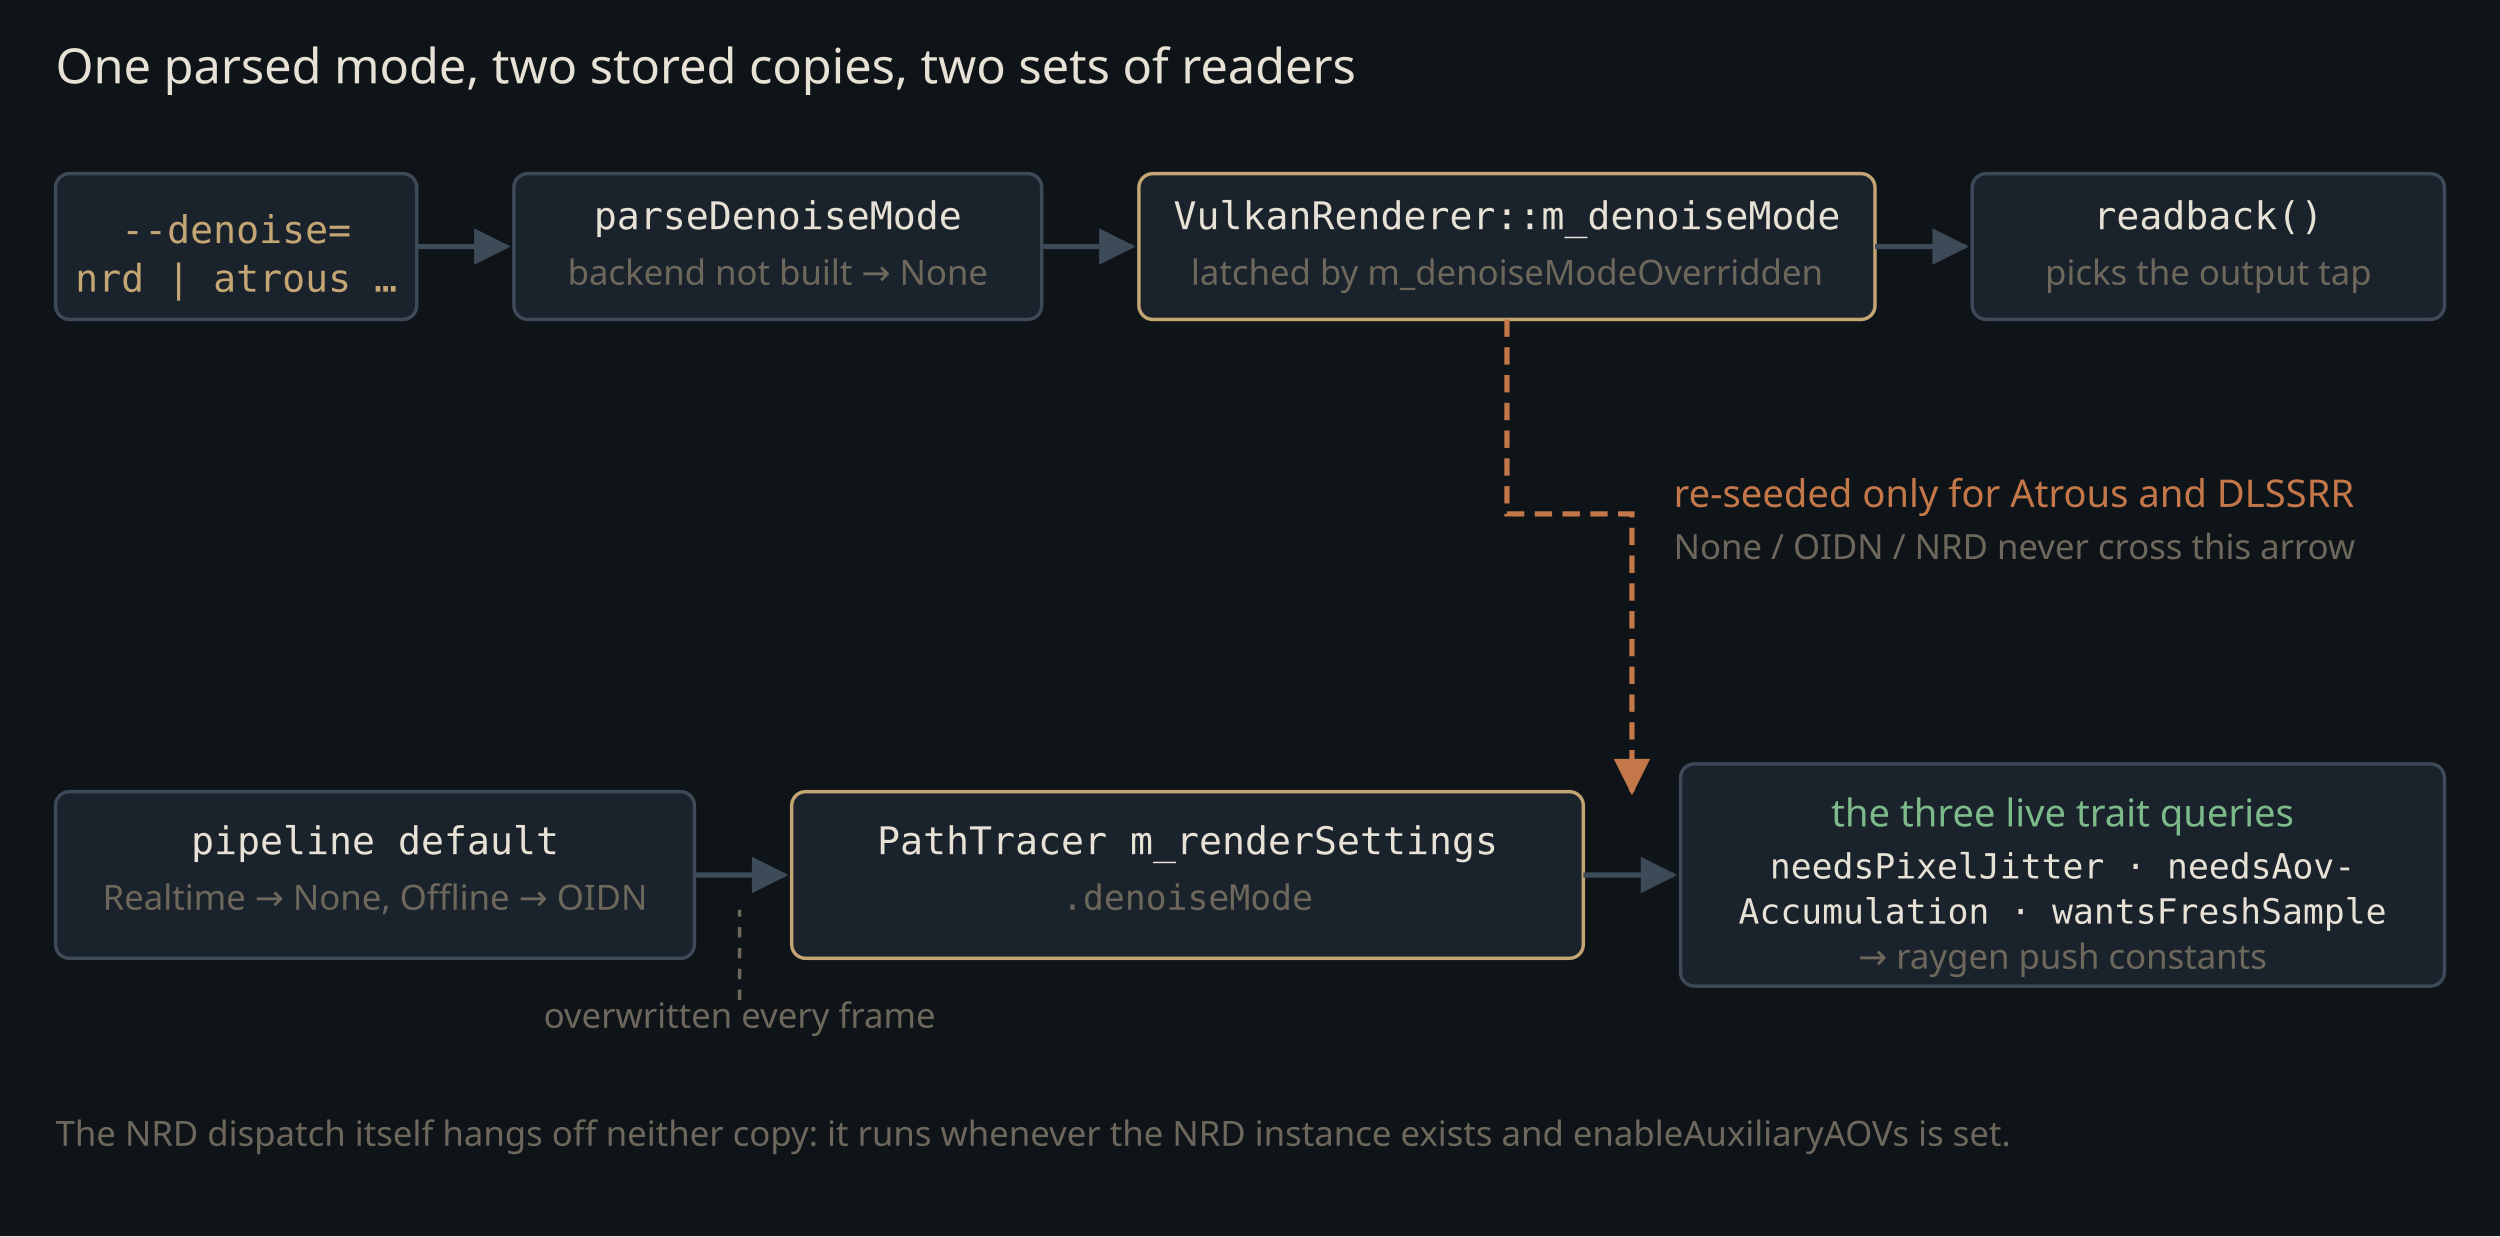
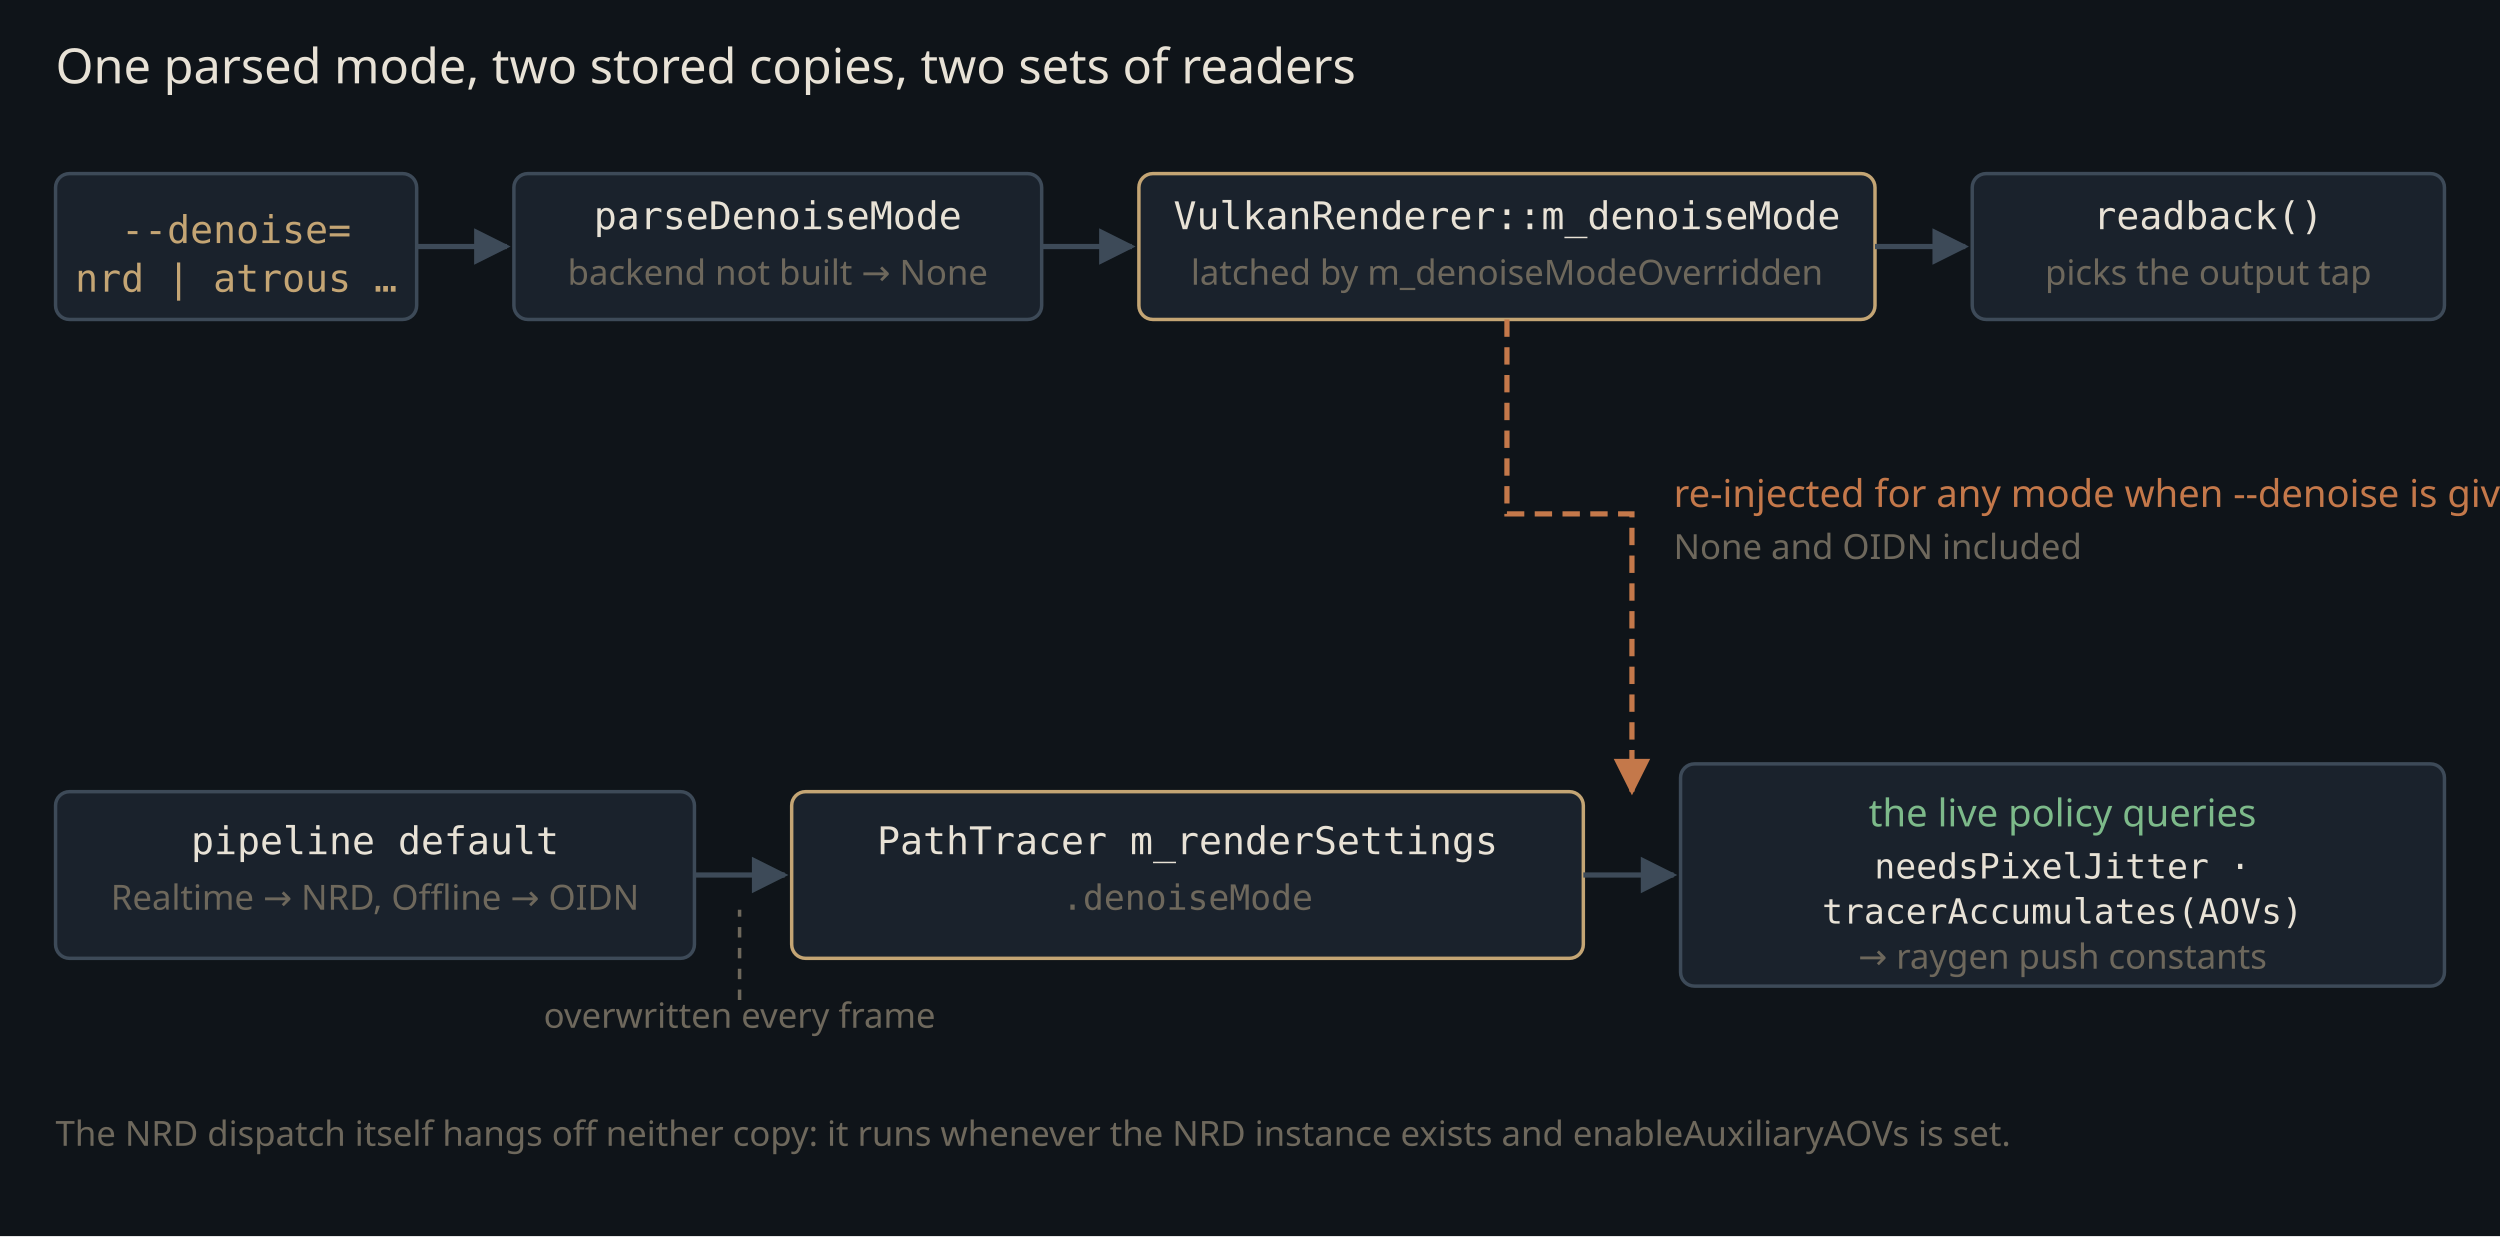
- <svg xmlns="http://www.w3.org/2000/svg" viewBox="0 0 720 356" class="unit-diagram" role="img" aria-label="Data flow of DenoiseMode: the CLI string is parsed once, then stored in two independent copies. VulkanRenderer::m_denoiseMode drives the readback tap. PathTracer's RTRenderSettings::denoiseMode drives the per-frame trait queries, but is reset to the pipeline default every frame and only re-seeded for Atrous and DLSSRR.">
+ <svg xmlns="http://www.w3.org/2000/svg" viewBox="0 0 720 356" class="unit-diagram" role="img" aria-label="Data flow of DenoiseMode: the CLI string is parsed once, then stored in two independent copies. VulkanRenderer::m_denoiseMode drives the readback tap. PathTracer's RTRenderSettings::denoiseMode drives the per-frame policy queries; it is reset to the profile default every frame and re-injected for any overridden mode.">
  <defs>
    <marker id="dtmf-arrow" viewBox="0 0 10 10" refX="9" refY="5" markerWidth="7" markerHeight="7" orient="auto-start-reverse">
      <path d="M 0 0 L 10 5 L 0 10 z" fill="#3d4a58" />
    </marker>
    <marker id="dtmf-arrow-a" viewBox="0 0 10 10" refX="9" refY="5" markerWidth="7" markerHeight="7" orient="auto-start-reverse">
      <path d="M 0 0 L 10 5 L 0 10 z" fill="#c4784a" />
    </marker>
  </defs>
  <rect x="0" y="0" width="720" height="356" fill="#0f1419" />
  <text x="16" y="24" font-family="DM Sans,sans-serif" font-size="14" fill="#e8e2d6">
    One parsed mode, two stored copies, two sets of readers
  </text>
  <rect x="16" y="50" width="104" height="42" rx="4" fill="#1a222c" stroke="#3d4a58" />
  <text x="68" y="70" text-anchor="middle" font-family="IBM Plex Mono,monospace" font-size="11" fill="#c4a574">--denoise=</text>
  <text x="68" y="84" text-anchor="middle" font-family="IBM Plex Mono,monospace" font-size="11" fill="#c4a574">nrd | atrous …</text>
  <line x1="120" y1="71" x2="146" y2="71" stroke="#3d4a58" stroke-width="1.5" marker-end="url(#dtmf-arrow)" />
  <rect x="148" y="50" width="152" height="42" rx="4" fill="#1a222c" stroke="#3d4a58" />
  <text x="224" y="66" text-anchor="middle" font-family="IBM Plex Mono,monospace" font-size="11" fill="#e8e2d6">parseDenoiseMode</text>
  <text x="224" y="82" text-anchor="middle" font-family="DM Sans,sans-serif" font-size="10" fill="#6e685c">backend not built → None</text>
  <line x1="300" y1="71" x2="326" y2="71" stroke="#3d4a58" stroke-width="1.5" marker-end="url(#dtmf-arrow)" />
  <rect x="328" y="50" width="212" height="42" rx="4" fill="#1a222c" stroke="#c4a574" />
  <text x="434" y="66" text-anchor="middle" font-family="IBM Plex Mono,monospace" font-size="11" fill="#e8e2d6">VulkanRenderer::m_denoiseMode</text>
  <text x="434" y="82" text-anchor="middle" font-family="DM Sans,sans-serif" font-size="10" fill="#6e685c">latched by m_denoiseModeOverridden</text>
  <line x1="540" y1="71" x2="566" y2="71" stroke="#3d4a58" stroke-width="1.5" marker-end="url(#dtmf-arrow)" />
  <rect x="568" y="50" width="136" height="42" rx="4" fill="#1a222c" stroke="#3d4a58" />
  <text x="636" y="66" text-anchor="middle" font-family="IBM Plex Mono,monospace" font-size="11" fill="#e8e2d6">readback()</text>
  <text x="636" y="82" text-anchor="middle" font-family="DM Sans,sans-serif" font-size="10" fill="#6e685c">picks the output tap</text>
  <path d="M 434 92 L 434 148 L 470 148 L 470 228" fill="none" stroke="#c4784a" stroke-width="1.5" stroke-dasharray="5 3" marker-end="url(#dtmf-arrow-a)" />
-   <text x="482" y="146" font-family="DM Sans,sans-serif" font-size="11" fill="#c4784a">re-seeded only for Atrous and DLSSRR</text>
-   <text x="482" y="161" font-family="DM Sans,sans-serif" font-size="10" fill="#6e685c">None / OIDN / NRD never cross this arrow</text>
+   <text x="482" y="146" font-family="DM Sans,sans-serif" font-size="11" fill="#c4784a">re-injected for any mode when --denoise is given</text>
+   <text x="482" y="161" font-family="DM Sans,sans-serif" font-size="10" fill="#6e685c">None and OIDN included</text>
  <rect x="16" y="228" width="184" height="48" rx="4" fill="#1a222c" stroke="#3d4a58" />
  <text x="108" y="246" text-anchor="middle" font-family="IBM Plex Mono,monospace" font-size="11" fill="#e8e2d6">pipeline default</text>
-   <text x="108" y="262" text-anchor="middle" font-family="DM Sans,sans-serif" font-size="10" fill="#6e685c">Realtime → None, Offline → OIDN</text>
+   <text x="108" y="262" text-anchor="middle" font-family="DM Sans,sans-serif" font-size="10" fill="#6e685c">Realtime → NRD, Offline → OIDN</text>
  <line x1="200" y1="252" x2="226" y2="252" stroke="#3d4a58" stroke-width="1.5" marker-end="url(#dtmf-arrow)" />
  <text x="213" y="296" text-anchor="middle" font-family="DM Sans,sans-serif" font-size="10" fill="#6e685c">overwritten every frame</text>
  <path d="M 213 288 L 213 262" fill="none" stroke="#6e685c" stroke-width="1" stroke-dasharray="3 3" />
  <rect x="228" y="228" width="228" height="48" rx="4" fill="#1a222c" stroke="#c4a574" />
  <text x="342" y="246" text-anchor="middle" font-family="IBM Plex Mono,monospace" font-size="11" fill="#e8e2d6">PathTracer m_renderSettings</text>
  <text x="342" y="262" text-anchor="middle" font-family="IBM Plex Mono,monospace" font-size="10" fill="#6e685c">.denoiseMode</text>
  <line x1="456" y1="252" x2="482" y2="252" stroke="#3d4a58" stroke-width="1.5" marker-end="url(#dtmf-arrow)" />
  <rect x="484" y="220" width="220" height="64" rx="4" fill="#1a222c" stroke="#3d4a58" />
-   <text x="594" y="238" text-anchor="middle" font-family="DM Sans,sans-serif" font-size="11" fill="#7dba8a">the three live trait queries</text>
-   <text x="594" y="253" text-anchor="middle" font-family="IBM Plex Mono,monospace" font-size="10" fill="#e8e2d6">needsPixelJitter · needsAov-</text>
-   <text x="594" y="266" text-anchor="middle" font-family="IBM Plex Mono,monospace" font-size="10" fill="#e8e2d6">Accumulation · wantsFreshSample</text>
+   <text x="594" y="238" text-anchor="middle" font-family="DM Sans,sans-serif" font-size="11" fill="#7dba8a">the live policy queries</text>
+   <text x="594" y="253" text-anchor="middle" font-family="IBM Plex Mono,monospace" font-size="10" fill="#e8e2d6">needsPixelJitter ·</text>
+   <text x="594" y="266" text-anchor="middle" font-family="IBM Plex Mono,monospace" font-size="10" fill="#e8e2d6">tracerAccumulates(AOVs)</text>
  <text x="594" y="279" text-anchor="middle" font-family="DM Sans,sans-serif" font-size="10" fill="#6e685c">→ raygen push constants</text>
  <text x="16" y="330" font-family="DM Sans,sans-serif" font-size="10" fill="#6e685c">
    The NRD dispatch itself hangs off neither copy: it runs whenever the NRD instance exists and enableAuxiliaryAOVs is set.
  </text>
</svg>
